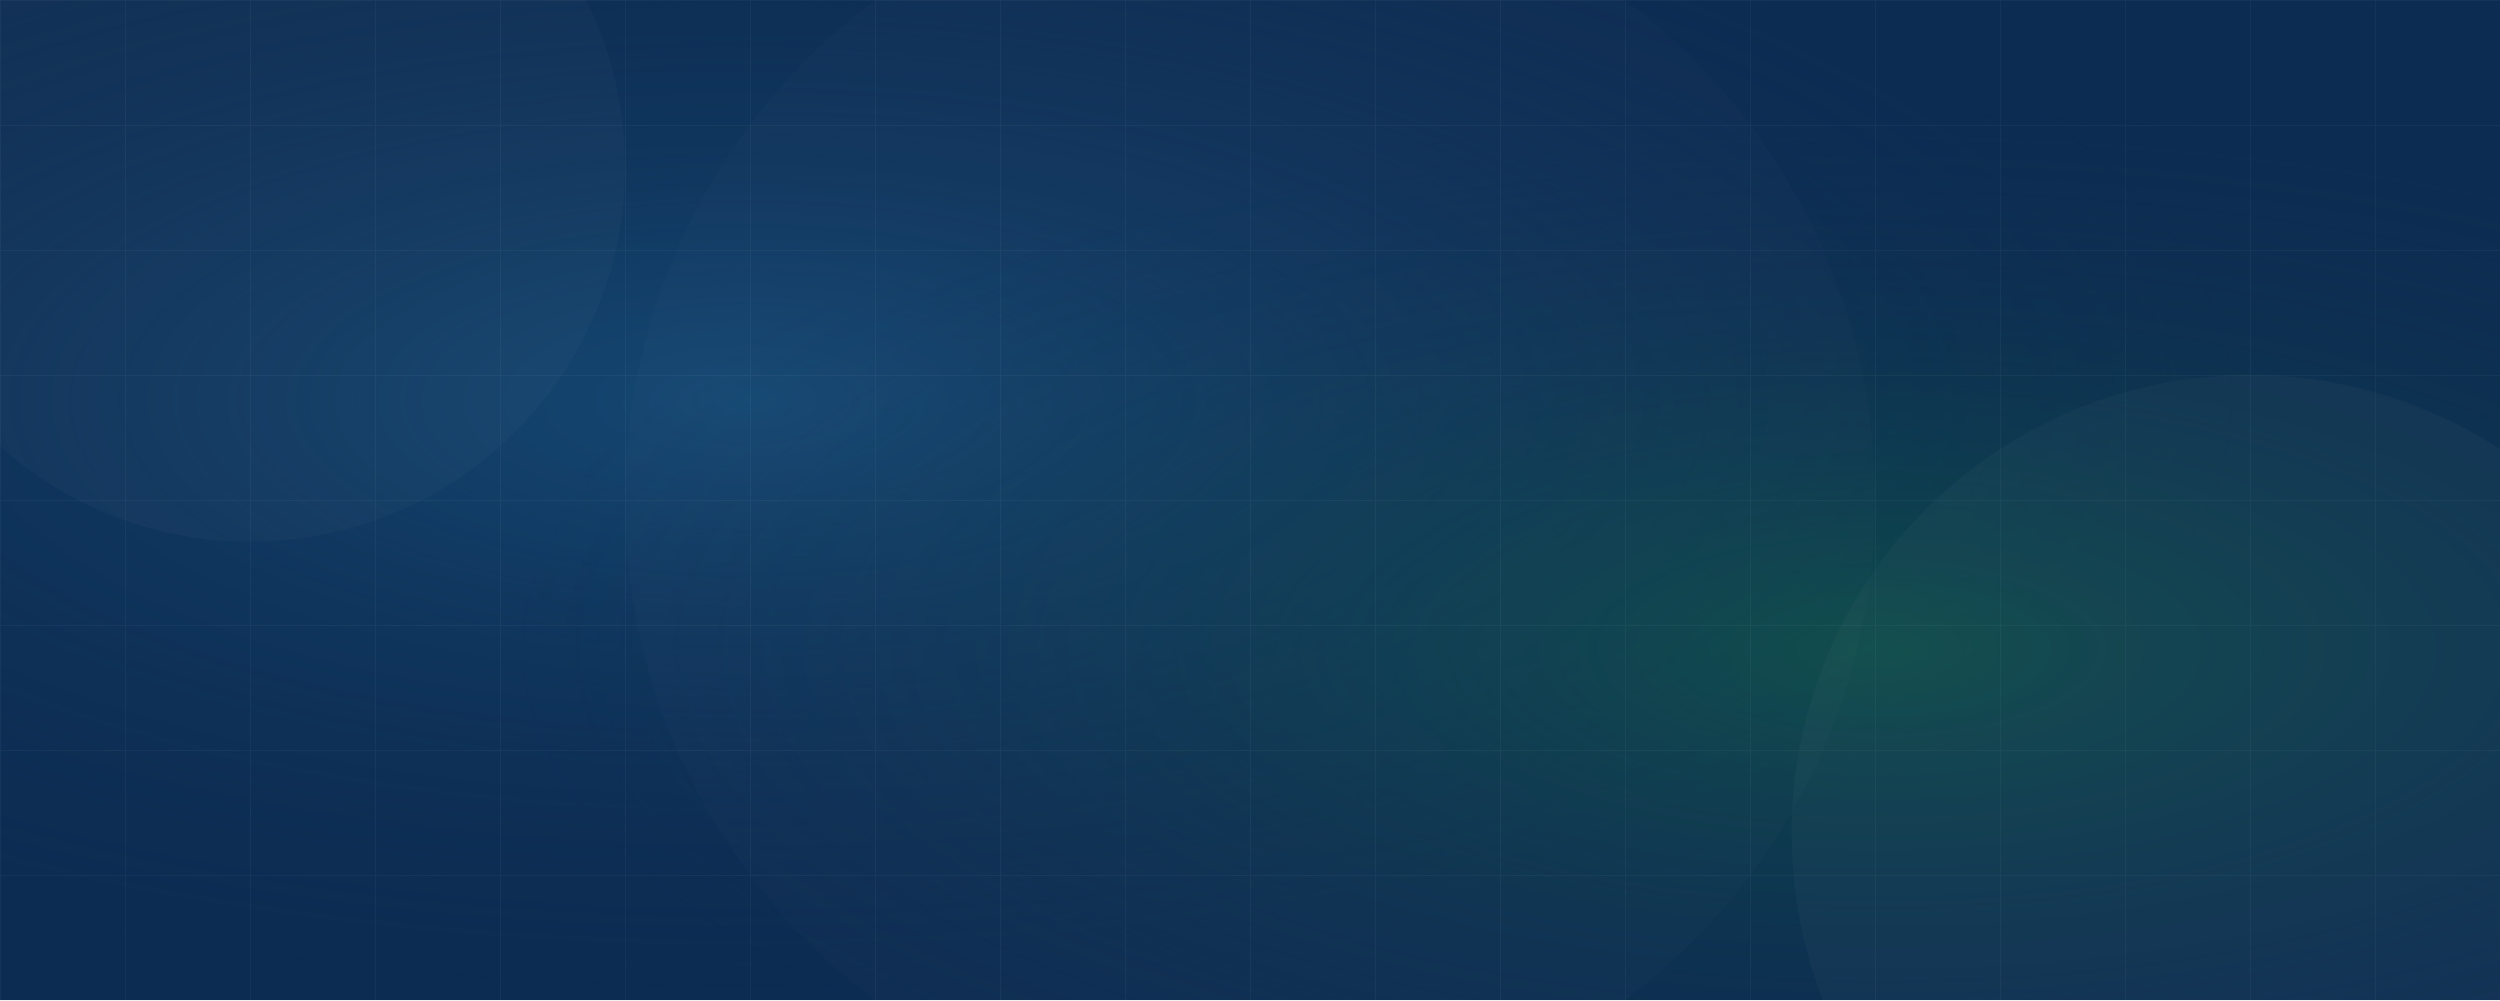
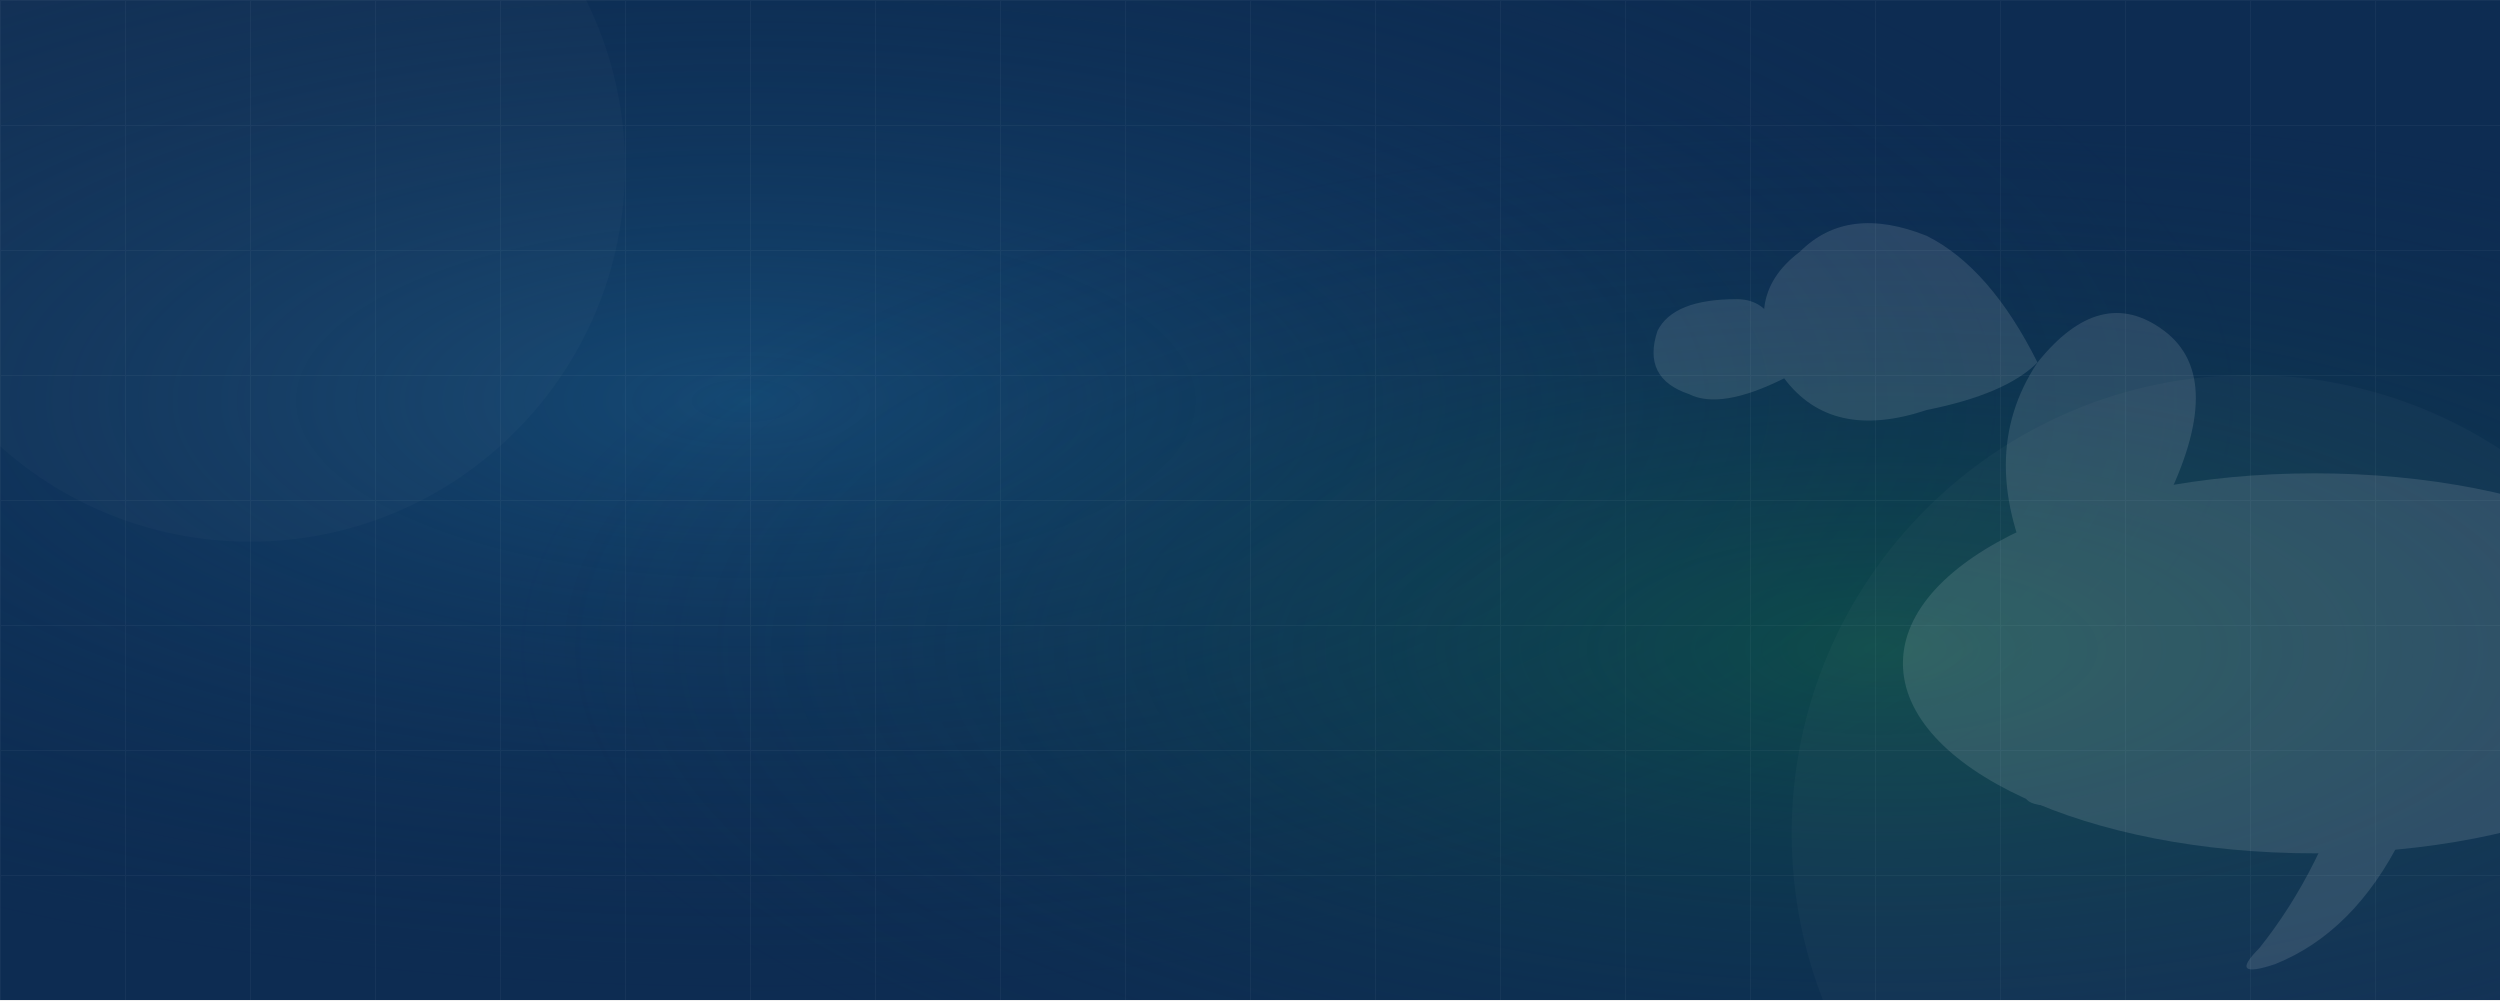
<svg xmlns="http://www.w3.org/2000/svg" viewBox="0 0 1200 480" preserveAspectRatio="xMidYMid slice">
  <defs>
    <radialGradient id="rg1" cx="30%" cy="40%" r="60%">
      <stop offset="0%" stop-color="#1a5c8a" stop-opacity="0.6" />
      <stop offset="100%" stop-color="#0d2c52" stop-opacity="0" />
    </radialGradient>
    <radialGradient id="rg2" cx="75%" cy="65%" r="55%">
      <stop offset="0%" stop-color="#0e6b42" stop-opacity="0.5" />
      <stop offset="100%" stop-color="#0d2c52" stop-opacity="0" />
    </radialGradient>
    <pattern id="grid" width="60" height="60" patternUnits="userSpaceOnUse">
      <path d="M 60 0 L 0 0 0 60" fill="none" stroke="rgba(255,255,255,0.04)" stroke-width="1" />
    </pattern>
  </defs>
  <rect width="1200" height="480" fill="#0d2c52" />
  <rect width="1200" height="480" fill="url(#rg1)" />
  <rect width="1200" height="480" fill="url(#rg2)" />
  <rect width="1200" height="480" fill="url(#grid)" />
  <circle cx="120" cy="80" r="180" fill="rgba(255,255,255,0.02)" />
  <circle cx="1080" cy="400" r="220" fill="rgba(255,255,255,0.025)" />
-   <circle cx="600" cy="240" r="300" fill="rgba(255,255,255,0.015)" />
+   <g transform="translate(750, 60) scale(3.8)" opacity="0.12" fill="#ffffff">
+     <ellipse cx="95" cy="68" rx="52" ry="24" />
+     <path d="M60 58 Q52 42 60 30 Q68 20 76 26 Q84 32 76 48 Q70 58 60 58Z" />
+     <path d="M60 30 Q54 18 46 14 Q36 10 30 16 Q22 22 28 32 Q34 40 46 36 Q56 34 60 30Z" />
+     <path d="M28 32 Q20 36 16 34 Q10 32 12 26 Q14 22 22 22 Q28 22 28 32Z" />
+     <path d="M80 56 Q72 70 60 82 Q56 86 62 86 Q72 84 84 72 Q92 62 86 56 Z" />
+     <path d="M100 80 Q96 94 88 104 Q84 108 90 106 Q100 102 106 90 Q110 80 106 78 Z" />
+     <path d="M140 56 Q152 48 164 50 Q170 52 166 58 Q160 64 148 62 Q138 60 136 54 Z" />
+     <path d="M136 72 Q148 82 156 92 Q160 96 154 94 Q144 90 138 80 Q132 72 134 68 Z" />
+     <path d="M145 64 Q162 58 178 52 Q188 48 190 54 Q188 60 182 62 Q172 66 158 68 Q148 70 145 66 Z" />
+     <path d="M180 52 Q192 44 196 50 Q194 56 188 56 Z" />
+     <path d="M182 62 Q194 70 196 64 Q194 58 188 58 Z" />
+   </g>
</svg>
